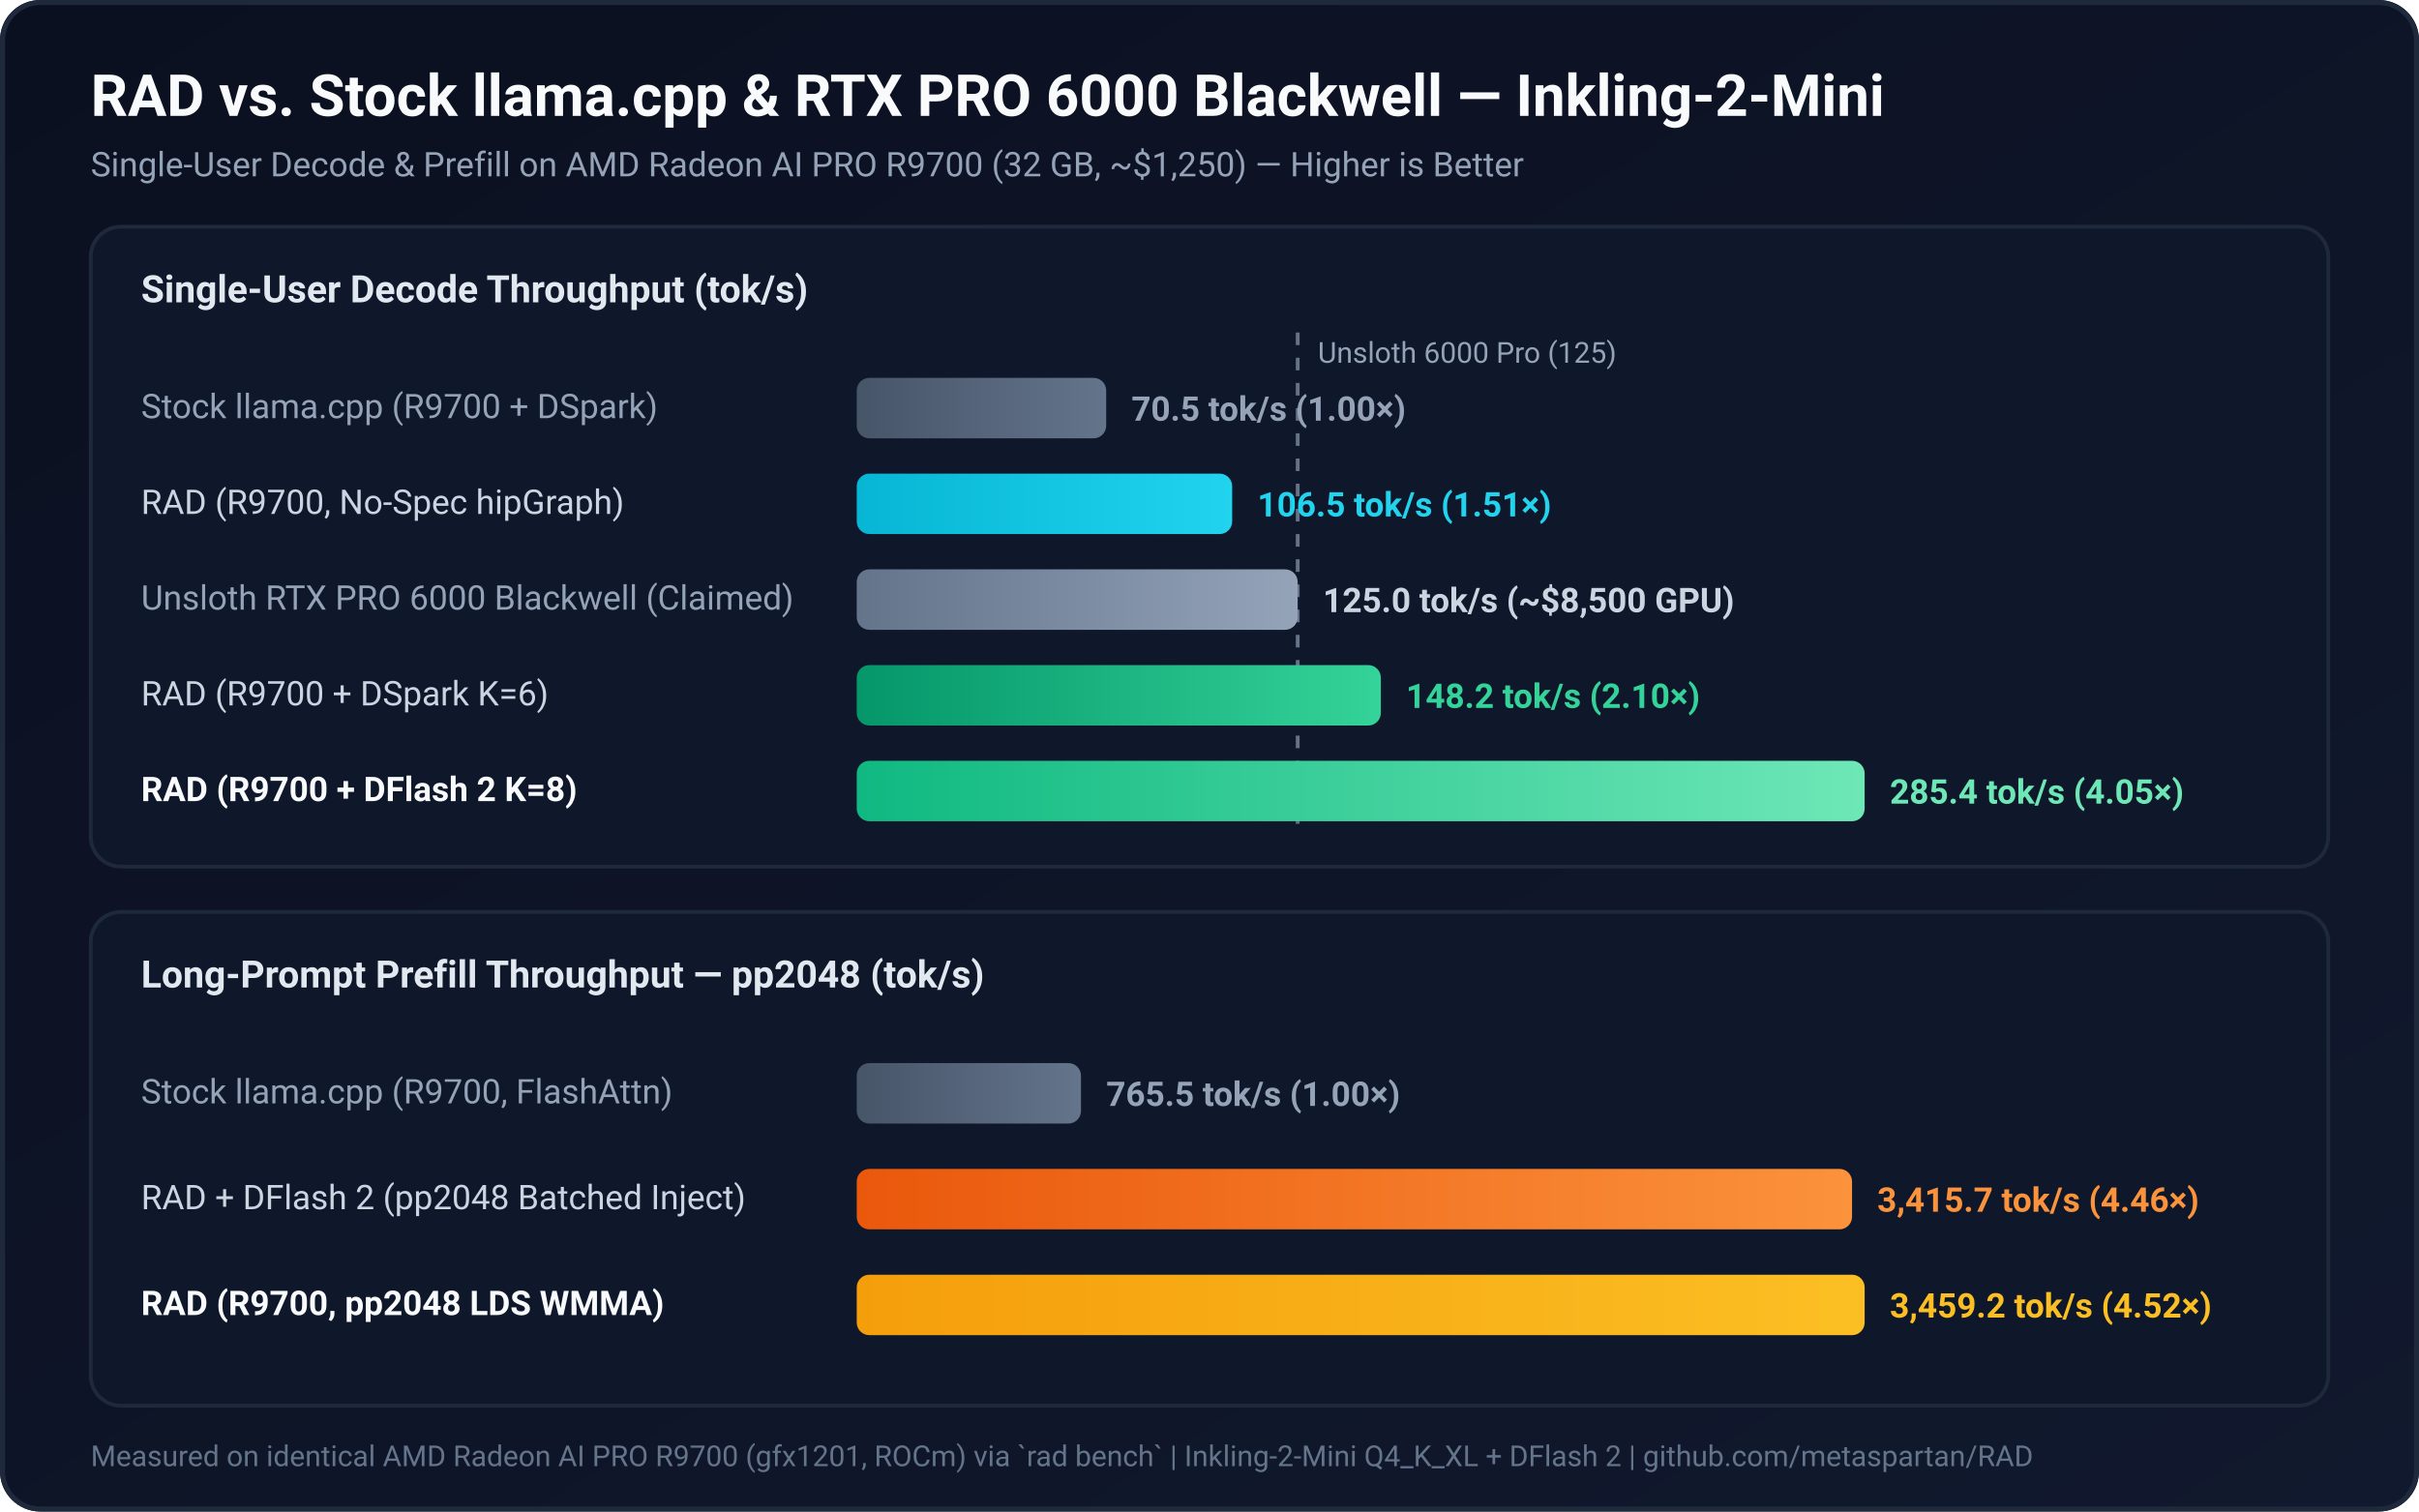
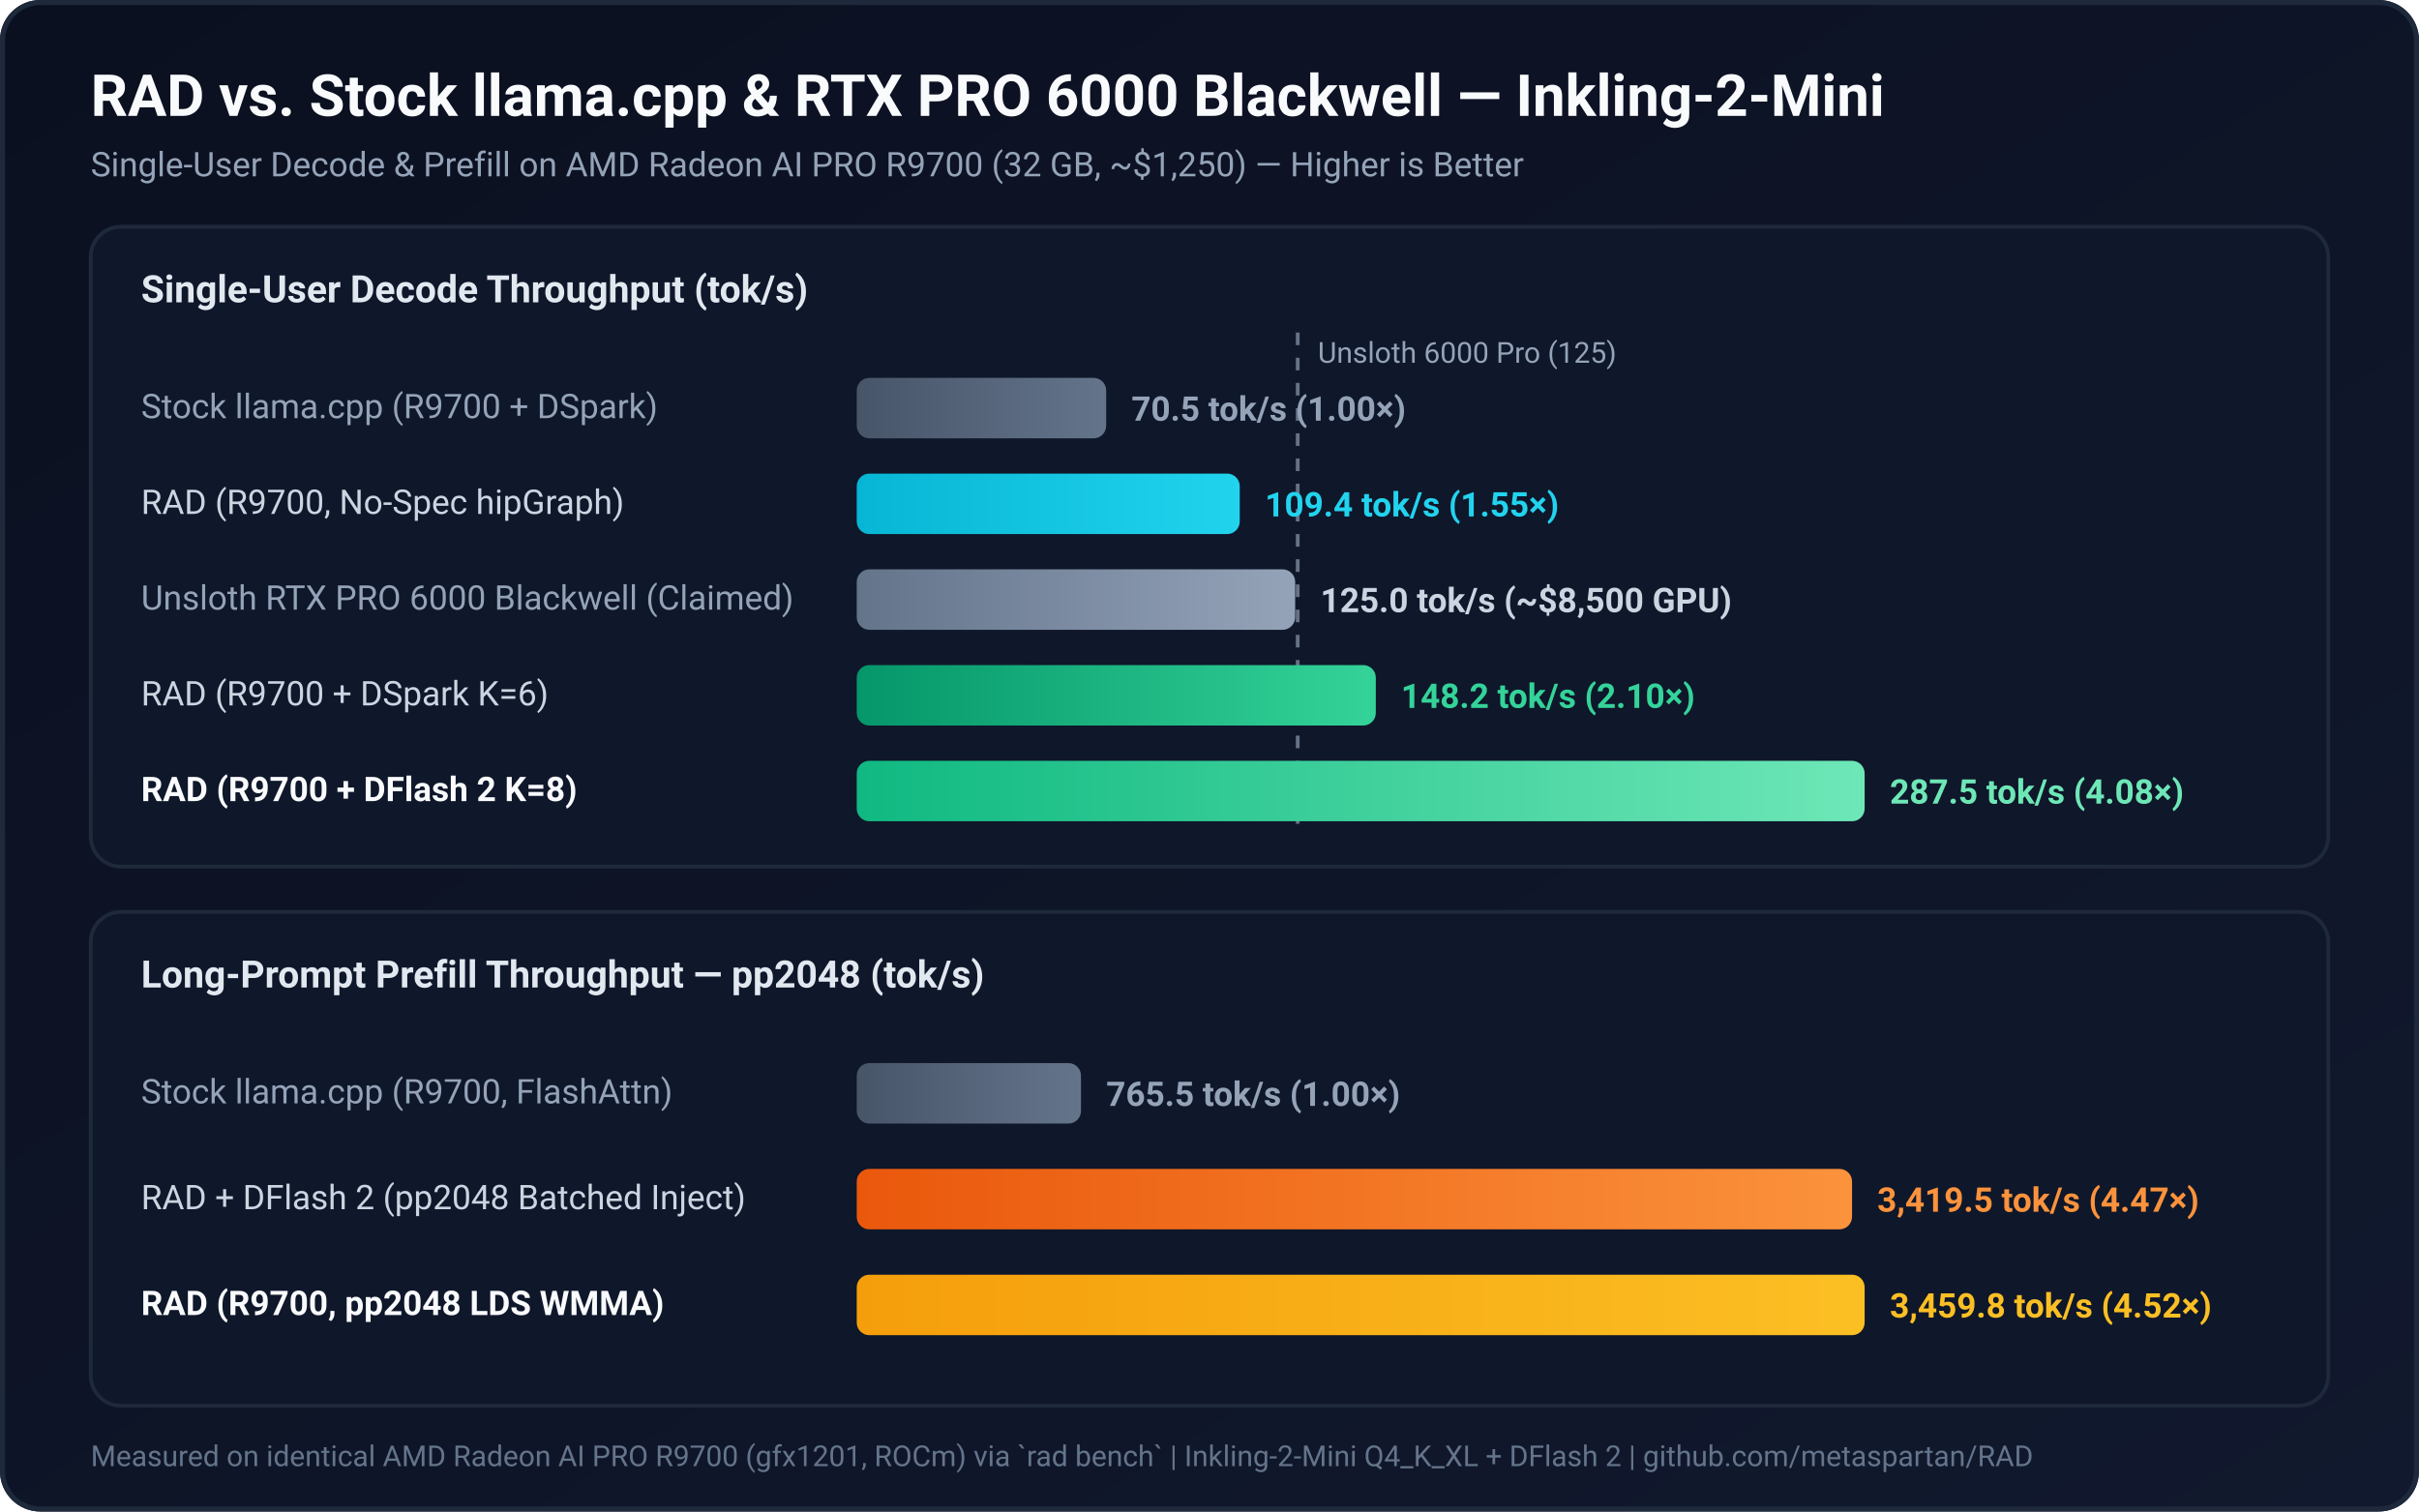
<svg xmlns="http://www.w3.org/2000/svg" viewBox="0 0 960 600" width="960" height="600">
  <defs>
    <linearGradient id="bg" x1="0" y1="0" x2="1" y2="1">
      <stop offset="0%" stop-color="#0b1020" />
      <stop offset="100%" stop-color="#11192e" />
    </linearGradient>
    <linearGradient id="emeraldGrad" x1="0" y1="0" x2="1" y2="0">
      <stop offset="0%" stop-color="#059669" />
      <stop offset="100%" stop-color="#34d399" />
    </linearGradient>
    <linearGradient id="greenGrad" x1="0" y1="0" x2="1" y2="0">
      <stop offset="0%" stop-color="#10b981" />
      <stop offset="100%" stop-color="#6ee7b7" />
    </linearGradient>
    <linearGradient id="cyanGrad" x1="0" y1="0" x2="1" y2="0">
      <stop offset="0%" stop-color="#06b6d4" />
      <stop offset="100%" stop-color="#22d3ee" />
    </linearGradient>
    <linearGradient id="amberGrad" x1="0" y1="0" x2="1" y2="0">
      <stop offset="0%" stop-color="#f59e0b" />
      <stop offset="100%" stop-color="#fbbf24" />
    </linearGradient>
    <linearGradient id="orangeGrad" x1="0" y1="0" x2="1" y2="0">
      <stop offset="0%" stop-color="#ea580c" />
      <stop offset="100%" stop-color="#fb923c" />
    </linearGradient>
    <linearGradient id="slateGrad" x1="0" y1="0" x2="1" y2="0">
      <stop offset="0%" stop-color="#475569" />
      <stop offset="100%" stop-color="#64748b" />
    </linearGradient>
    <linearGradient id="mutedGrad" x1="0" y1="0" x2="1" y2="0">
      <stop offset="0%" stop-color="#64748b" />
      <stop offset="100%" stop-color="#94a3b8" />
    </linearGradient>
  </defs>
  <rect width="960" height="600" rx="16" fill="url(#bg)" />
  <rect x="1" y="1" width="958" height="598" rx="15" fill="none" stroke="#1e293b" stroke-width="2" />
  <text x="36" y="46" font-family="system-ui, -apple-system, Segoe UI, Roboto, sans-serif" font-size="23" font-weight="700" fill="#f8fafc">RAD vs. Stock llama.cpp &amp; RTX PRO 6000 Blackwell — Inkling-2-Mini</text>
  <text x="36" y="70" font-family="system-ui, -apple-system, Segoe UI, Roboto, sans-serif" font-size="13.5" fill="#94a3b8">Single-User Decode &amp; Prefill on AMD Radeon AI PRO R9700 (32 GB, ~$1,250) — Higher is Better</text>
  <rect x="36" y="90" width="888" height="254" rx="12" fill="#0f172a" stroke="#1e293b" stroke-width="1.5" />
  <text x="56" y="120" font-family="system-ui, -apple-system, Segoe UI, Roboto, sans-serif" font-size="15" font-weight="700" fill="#e2e8f0">Single-User Decode Throughput (tok/s)</text>
  <line x1="515" y1="132" x2="515" y2="328" stroke="#94a3b8" stroke-width="1.5" stroke-dasharray="5,5" opacity="0.65" />
  <text x="523" y="144" font-family="system-ui, -apple-system, Segoe UI, Roboto, sans-serif" font-size="11.5" fill="#94a3b8">Unsloth 6000 Pro (125)</text>
  <text x="56" y="166" font-family="system-ui, -apple-system, Segoe UI, Roboto, sans-serif" font-size="13.5" fill="#94a3b8">Stock llama.cpp (R9700 + DSpark)</text>
  <rect x="340" y="150" width="99" height="24" rx="5" fill="url(#slateGrad)" />
  <text x="449" y="167" font-family="system-ui, -apple-system, Segoe UI, Roboto, sans-serif" font-size="13.5" font-weight="700" fill="#94a3b8">70.5 tok/s (1.00×)</text>
  <text x="56" y="204" font-family="system-ui, -apple-system, Segoe UI, Roboto, sans-serif" font-size="13.5" fill="#cbd5e1">RAD (R9700, No-Spec hipGraph)</text>
-   <rect x="340" y="188" width="149" height="24" rx="5" fill="url(#cyanGrad)" />
-   <text x="499" y="205" font-family="system-ui, -apple-system, Segoe UI, Roboto, sans-serif" font-size="13.5" font-weight="700" fill="#22d3ee">106.5 tok/s (1.51×)</text>
+   <rect x="340" y="188" width="152" height="24" rx="5" fill="url(#cyanGrad)" />
+   <text x="502" y="205" font-family="system-ui, -apple-system, Segoe UI, Roboto, sans-serif" font-size="13.5" font-weight="700" fill="#22d3ee">109.4 tok/s (1.55×)</text>
  <text x="56" y="242" font-family="system-ui, -apple-system, Segoe UI, Roboto, sans-serif" font-size="13.5" fill="#94a3b8">Unsloth RTX PRO 6000 Blackwell (Claimed)</text>
-   <rect x="340" y="226" width="175" height="24" rx="5" fill="url(#mutedGrad)" />
-   <text x="525" y="243" font-family="system-ui, -apple-system, Segoe UI, Roboto, sans-serif" font-size="13.5" font-weight="700" fill="#cbd5e1">125.0 tok/s (~$8,500 GPU)</text>
+   <rect x="340" y="226" width="174" height="24" rx="5" fill="url(#mutedGrad)" />
+   <text x="524" y="243" font-family="system-ui, -apple-system, Segoe UI, Roboto, sans-serif" font-size="13.5" font-weight="700" fill="#cbd5e1">125.0 tok/s (~$8,500 GPU)</text>
  <text x="56" y="280" font-family="system-ui, -apple-system, Segoe UI, Roboto, sans-serif" font-size="13.5" fill="#cbd5e1">RAD (R9700 + DSpark K=6)</text>
-   <rect x="340" y="264" width="208" height="24" rx="5" fill="url(#emeraldGrad)" />
-   <text x="558" y="281" font-family="system-ui, -apple-system, Segoe UI, Roboto, sans-serif" font-size="13.5" font-weight="700" fill="#34d399">148.2 tok/s (2.10×)</text>
+   <rect x="340" y="264" width="206" height="24" rx="5" fill="url(#emeraldGrad)" />
+   <text x="556" y="281" font-family="system-ui, -apple-system, Segoe UI, Roboto, sans-serif" font-size="13.5" font-weight="700" fill="#34d399">148.2 tok/s (2.10×)</text>
  <text x="56" y="318" font-family="system-ui, -apple-system, Segoe UI, Roboto, sans-serif" font-size="13.5" font-weight="700" fill="#f8fafc">RAD (R9700 + DFlash 2 K=8)</text>
  <rect x="340" y="302" width="400" height="24" rx="5" fill="url(#greenGrad)" />
-   <text x="750" y="319" font-family="system-ui, -apple-system, Segoe UI, Roboto, sans-serif" font-size="13.5" font-weight="700" fill="#6ee7b7">285.4 tok/s (4.05×)</text>
+   <text x="750" y="319" font-family="system-ui, -apple-system, Segoe UI, Roboto, sans-serif" font-size="13.5" font-weight="700" fill="#6ee7b7">287.5 tok/s (4.08×)</text>
  <rect x="36" y="362" width="888" height="196" rx="12" fill="#0f172a" stroke="#1e293b" stroke-width="1.5" />
  <text x="56" y="392" font-family="system-ui, -apple-system, Segoe UI, Roboto, sans-serif" font-size="15" font-weight="700" fill="#e2e8f0">Long-Prompt Prefill Throughput — pp2048 (tok/s)</text>
  <text x="56" y="438" font-family="system-ui, -apple-system, Segoe UI, Roboto, sans-serif" font-size="13.5" fill="#94a3b8">Stock llama.cpp (R9700, FlashAttn)</text>
  <rect x="340" y="422" width="89" height="24" rx="5" fill="url(#slateGrad)" />
  <text x="439" y="439" font-family="system-ui, -apple-system, Segoe UI, Roboto, sans-serif" font-size="13.5" font-weight="700" fill="#94a3b8">765.5 tok/s (1.00×)</text>
  <text x="56" y="480" font-family="system-ui, -apple-system, Segoe UI, Roboto, sans-serif" font-size="13.5" fill="#cbd5e1">RAD + DFlash 2 (pp2048 Batched Inject)</text>
  <rect x="340" y="464" width="395" height="24" rx="5" fill="url(#orangeGrad)" />
-   <text x="745" y="481" font-family="system-ui, -apple-system, Segoe UI, Roboto, sans-serif" font-size="13.5" font-weight="700" fill="#fb923c">3,415.7 tok/s (4.46×)</text>
+   <text x="745" y="481" font-family="system-ui, -apple-system, Segoe UI, Roboto, sans-serif" font-size="13.5" font-weight="700" fill="#fb923c">3,419.5 tok/s (4.47×)</text>
  <text x="56" y="522" font-family="system-ui, -apple-system, Segoe UI, Roboto, sans-serif" font-size="13.5" font-weight="700" fill="#f8fafc">RAD (R9700, pp2048 LDS WMMA)</text>
  <rect x="340" y="506" width="400" height="24" rx="5" fill="url(#amberGrad)" />
-   <text x="750" y="523" font-family="system-ui, -apple-system, Segoe UI, Roboto, sans-serif" font-size="13.5" font-weight="700" fill="#fbbf24">3,459.2 tok/s (4.52×)</text>
+   <text x="750" y="523" font-family="system-ui, -apple-system, Segoe UI, Roboto, sans-serif" font-size="13.5" font-weight="700" fill="#fbbf24">3,459.8 tok/s (4.52×)</text>
  <text x="36" y="582" font-family="system-ui, -apple-system, Segoe UI, Roboto, sans-serif" font-size="11.5" fill="#64748b">Measured on identical AMD Radeon AI PRO R9700 (gfx1201, ROCm) via `rad bench` | Inkling-2-Mini Q4_K_XL + DFlash 2 | github.com/metaspartan/RAD</text>
</svg>
